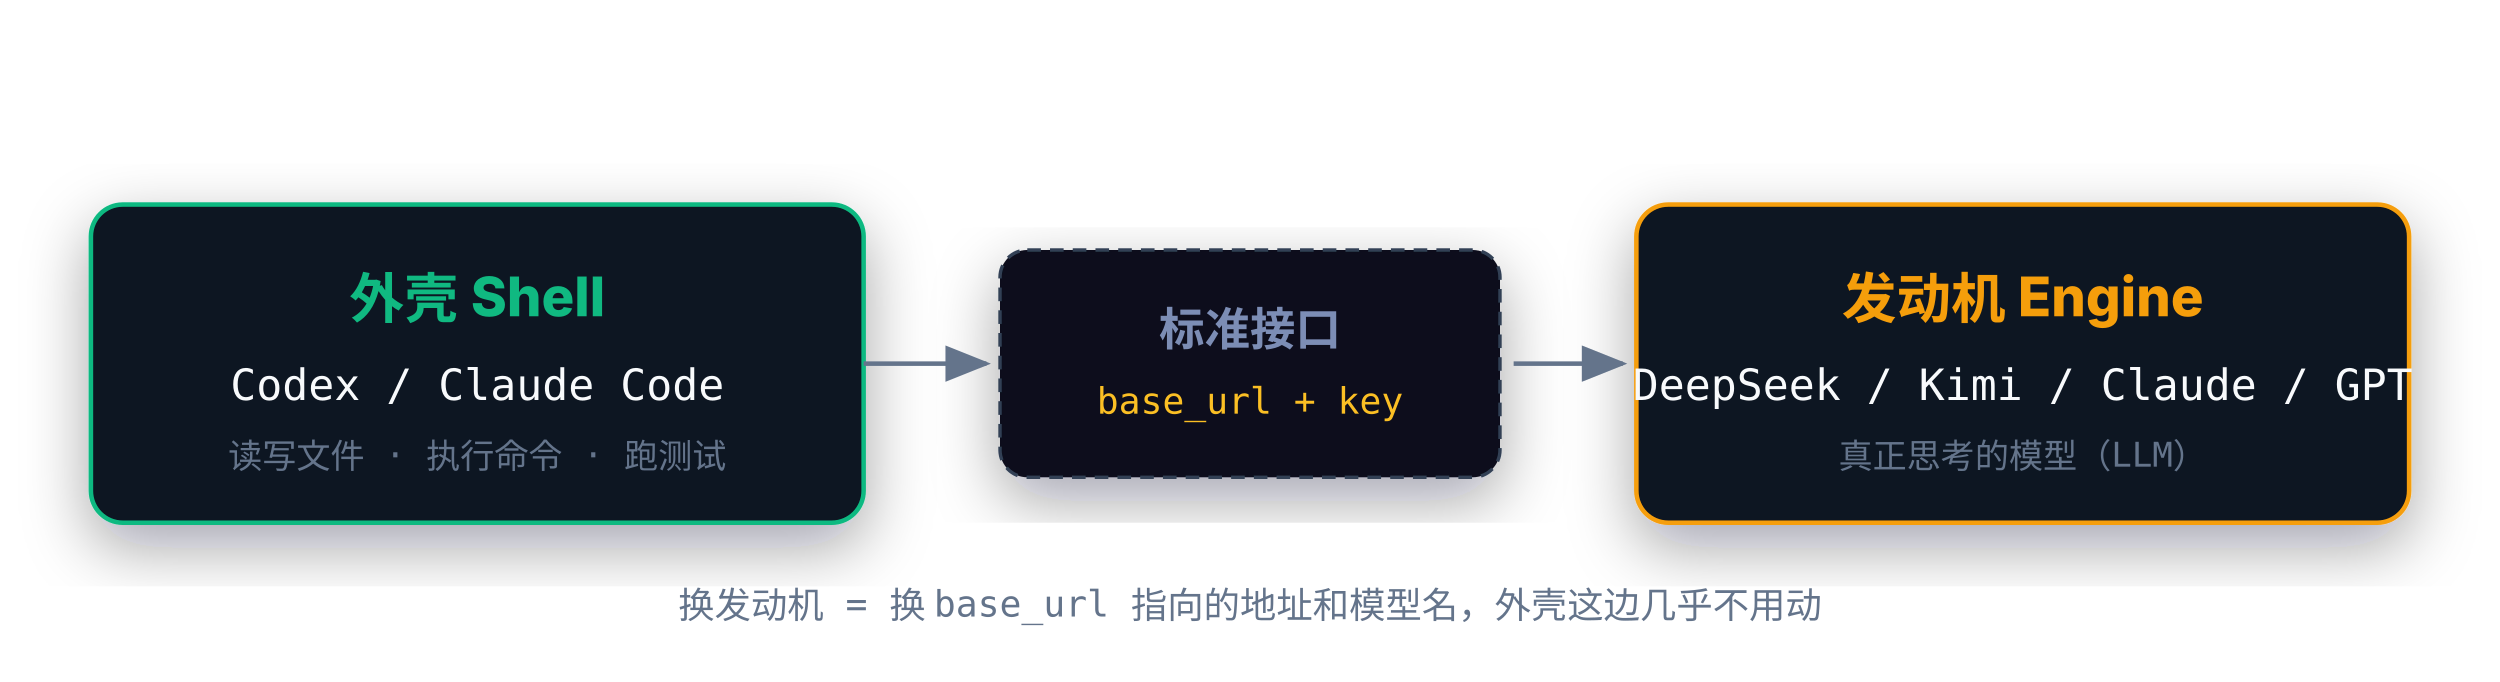
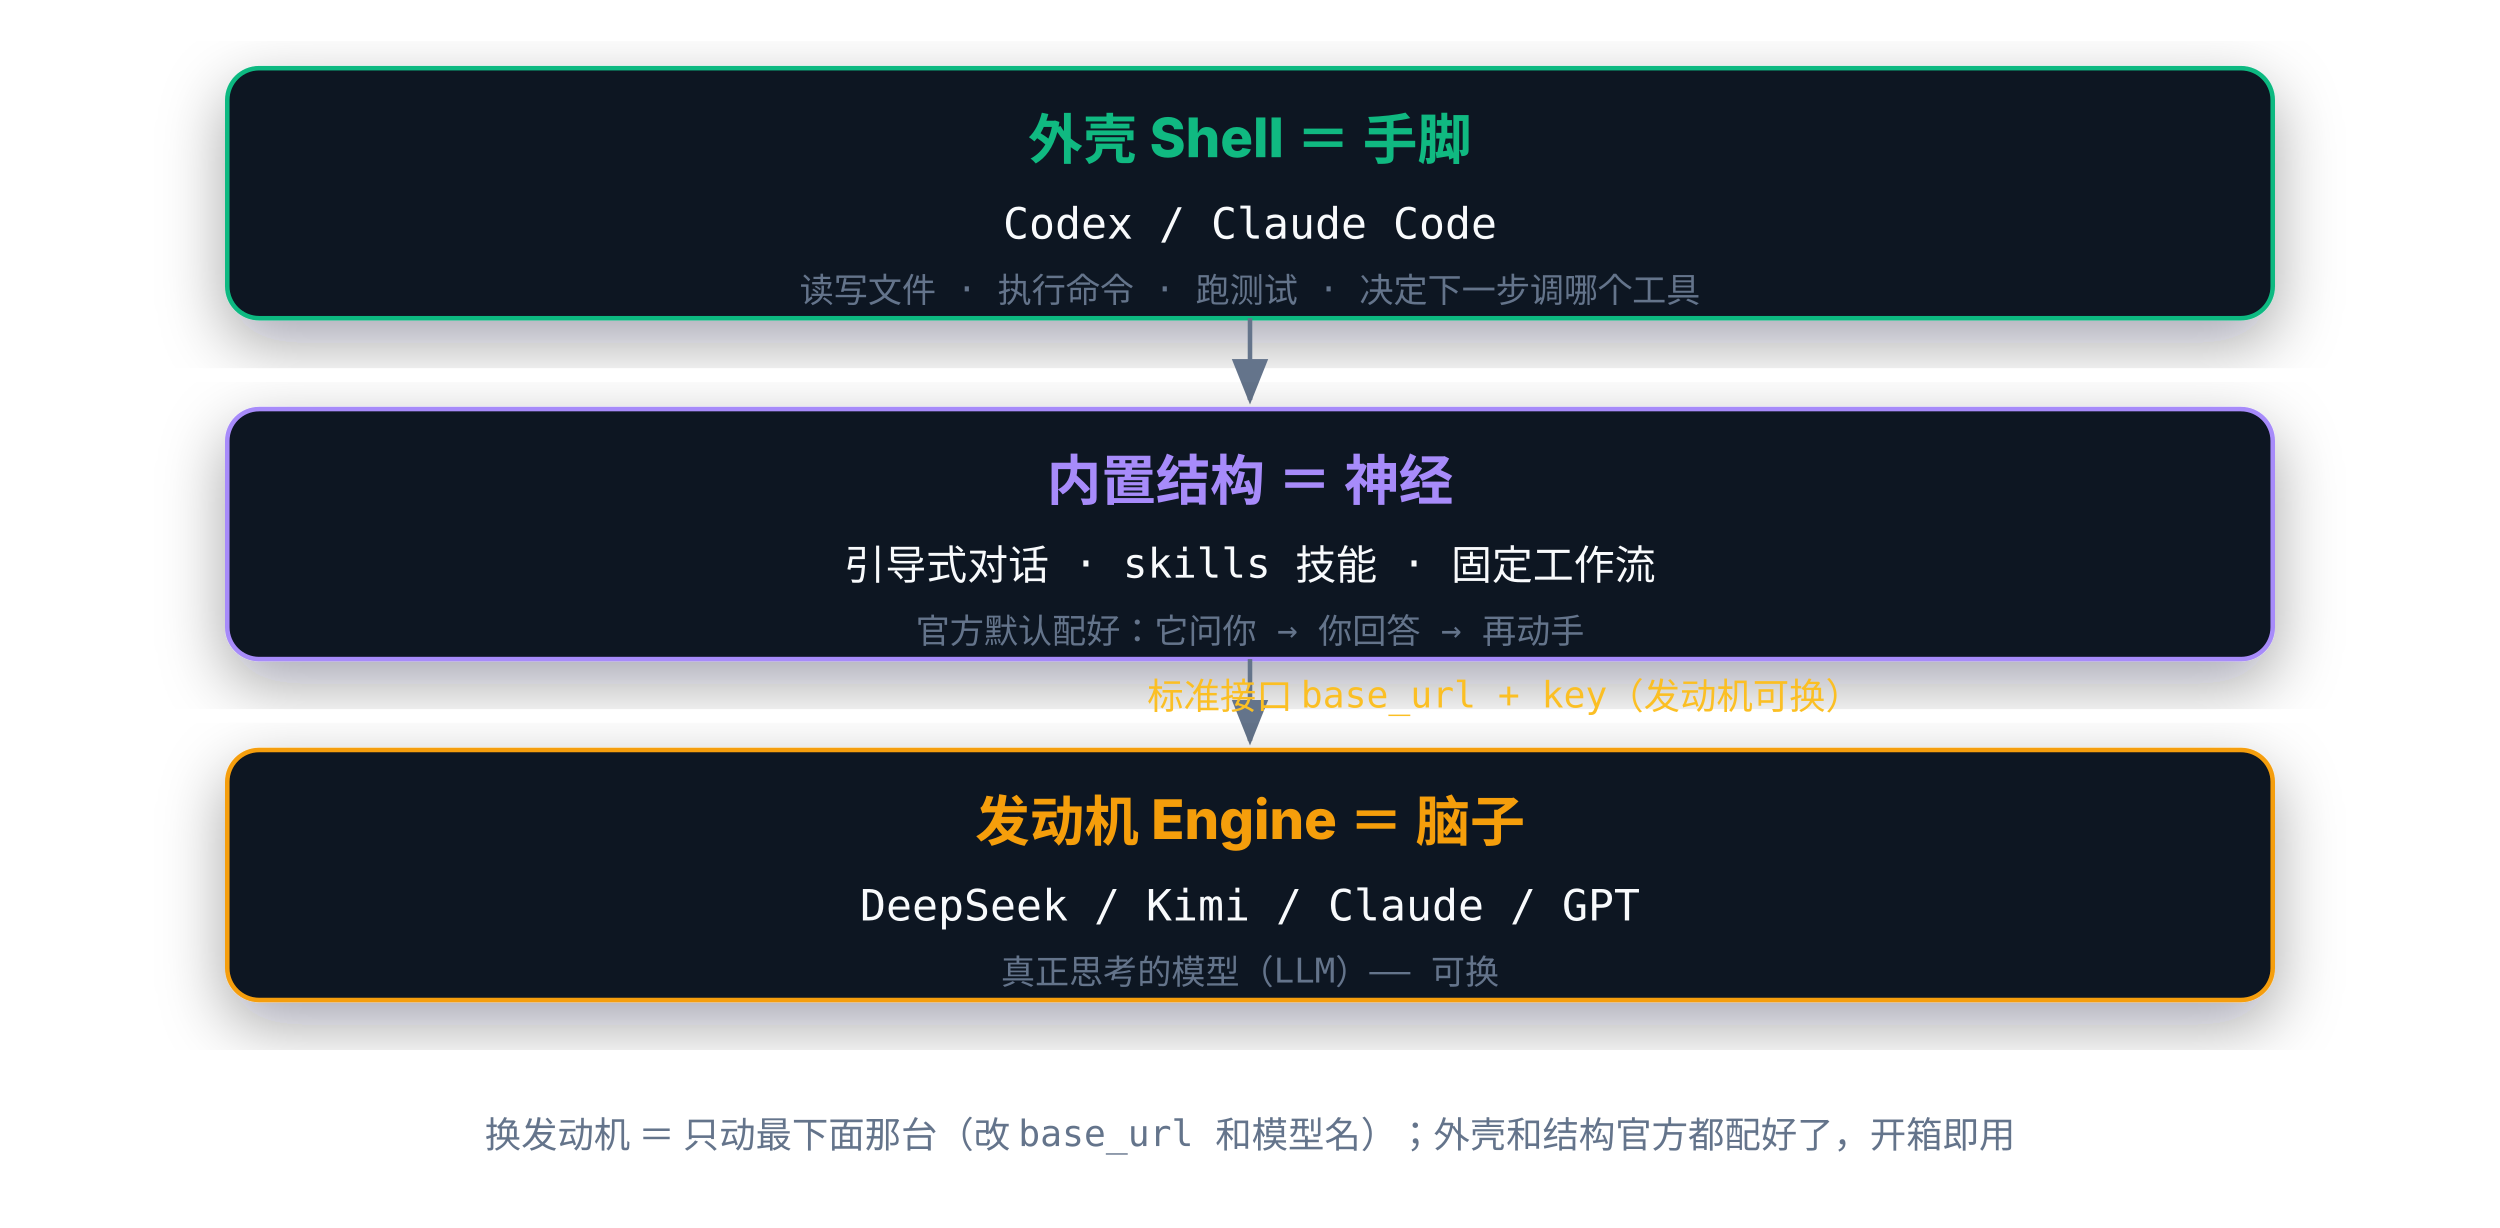
- <svg xmlns="http://www.w3.org/2000/svg" width="1100" height="300" viewBox="0 0 1100 300" role="img" aria-labelledby="title desc">
+ <svg xmlns="http://www.w3.org/2000/svg" width="1100" height="540" viewBox="0 0 1100 540" role="img" aria-labelledby="title desc">
  <defs>
    <marker id="arrow" markerWidth="10" markerHeight="8" refX="9" refY="4" orient="auto">
      <path d="M0 0 L10 4 L0 8 Z" fill="#64748b" />
    </marker>
    <filter id="shadow" x="-20%" y="-20%" width="140%" height="140%">
      <feDropShadow dx="0" dy="10" stdDeviation="14" flood-color="#020617" flood-opacity="0.35" />
    </filter>
  </defs>
  <g>
-     <rect x="40" y="90" width="340" height="140" rx="14" fill="#0b1220" stroke="#10b981" stroke-width="2" filter="url(#shadow)" />
-     <text x="210" y="140" fill="#10b981" font-family="Inter, Arial, 'Microsoft YaHei', sans-serif" font-size="24" font-weight="800" text-anchor="middle">外壳 Shell</text>
-     <text x="210" y="176" fill="#f8fafc" font-family="'Cascadia Mono', Consolas, monospace" font-size="19" text-anchor="middle">Codex / Claude Code</text>
-     <text x="210" y="206" fill="#64748b" font-family="'Cascadia Mono', Consolas, monospace" font-size="15" text-anchor="middle">读写文件 · 执行命令 · 跑测试</text>
+     <rect x="100" y="30" width="900" height="110" rx="14" fill="#0b1220" stroke="#10b981" stroke-width="2" filter="url(#shadow)" />
+     <text x="550" y="70" fill="#10b981" font-family="Inter, Arial, 'Microsoft YaHei', sans-serif" font-size="24" font-weight="800" text-anchor="middle">外壳 Shell ＝ 手脚</text>
+     <text x="550" y="105" fill="#f8fafc" font-family="'Cascadia Mono', Consolas, monospace" font-size="19" text-anchor="middle">Codex / Claude Code</text>
+     <text x="550" y="133" fill="#64748b" font-family="'Cascadia Mono', Consolas, monospace" font-size="15" text-anchor="middle">读写文件 · 执行命令 · 跑测试 · 决定下一步调哪个工具</text>
+   </g>
+   <line x1="550" y1="140" x2="550" y2="176" stroke="#64748b" stroke-width="2" marker-end="url(#arrow)" />
+   <g>
+     <rect x="100" y="180" width="900" height="110" rx="14" fill="#0b1220" stroke="#a78bfa" stroke-width="2" filter="url(#shadow)" />
+     <text x="550" y="220" fill="#a78bfa" font-family="Inter, Arial, 'Microsoft YaHei', sans-serif" font-size="24" font-weight="800" text-anchor="middle">内置结构 ＝ 神经</text>
+     <text x="550" y="255" fill="#f8fafc" font-family="'Cascadia Mono', Consolas, monospace" font-size="18" text-anchor="middle">引导式对话 · skills 技能 · 固定工作流</text>
+     <text x="550" y="283" fill="#64748b" font-family="'Cascadia Mono', Consolas, monospace" font-size="15" text-anchor="middle">官方默认配好：它问你 → 你回答 → 再动手</text>
  </g>
  <g>
-     <rect x="440" y="110" width="220" height="100" rx="12" fill="#0a0f1c" stroke="#334155" stroke-width="1.5" stroke-dasharray="6 4" filter="url(#shadow)" />
-     <text x="550" y="152" fill="#7c8db5" font-family="Inter, Arial, 'Microsoft YaHei', sans-serif" font-size="20" font-weight="700" text-anchor="middle">标准接口</text>
-     <text x="550" y="182" fill="#fbbf24" font-family="'Cascadia Mono', Consolas, monospace" font-size="16" text-anchor="middle">base_url + key</text>
+     <line x1="550" y1="290" x2="550" y2="326" stroke="#64748b" stroke-width="2" marker-end="url(#arrow)" />
+     <text x="662" y="312" fill="#fbbf24" font-family="'Cascadia Mono', Consolas, monospace" font-size="16" text-anchor="middle">标准接口 base_url + key（发动机可换）</text>
  </g>
  <g>
-     <rect x="720" y="90" width="340" height="140" rx="14" fill="#0b1220" stroke="#f59e0b" stroke-width="2" filter="url(#shadow)" />
-     <text x="890" y="140" fill="#f59e0b" font-family="Inter, Arial, 'Microsoft YaHei', sans-serif" font-size="24" font-weight="800" text-anchor="middle">发动机 Engine</text>
-     <text x="890" y="176" fill="#f8fafc" font-family="'Cascadia Mono', Consolas, monospace" font-size="19" text-anchor="middle">DeepSeek / Kimi / Claude / GPT</text>
-     <text x="890" y="206" fill="#64748b" font-family="'Cascadia Mono', Consolas, monospace" font-size="15" text-anchor="middle">真正思考的模型（LLM）</text>
+     <rect x="100" y="330" width="900" height="110" rx="14" fill="#0b1220" stroke="#f59e0b" stroke-width="2" filter="url(#shadow)" />
+     <text x="550" y="370" fill="#f59e0b" font-family="Inter, Arial, 'Microsoft YaHei', sans-serif" font-size="24" font-weight="800" text-anchor="middle">发动机 Engine ＝ 脑子</text>
+     <text x="550" y="405" fill="#f8fafc" font-family="'Cascadia Mono', Consolas, monospace" font-size="19" text-anchor="middle">DeepSeek / Kimi / Claude / GPT</text>
+     <text x="550" y="433" fill="#64748b" font-family="'Cascadia Mono', Consolas, monospace" font-size="15" text-anchor="middle">真正思考的模型（LLM）—— 可换</text>
  </g>
-   <line x1="380" y1="160" x2="434" y2="160" stroke="#64748b" stroke-width="2" marker-end="url(#arrow)" />
-   <line x1="666" y1="160" x2="714" y2="160" stroke="#64748b" stroke-width="2" marker-end="url(#arrow)" />
-   <text x="550" y="272" fill="#64748b" font-family="'Cascadia Mono', Consolas, monospace" font-size="16" text-anchor="middle">换发动机 = 换 base_url 指向的地址和模型名，外壳这边几乎不用动</text>
+   <text x="550" y="505" fill="#64748b" font-family="'Cascadia Mono', Consolas, monospace" font-size="16" text-anchor="middle">换发动机 ＝ 只动最下面那台（改 base_url 和模型名）；外壳和结构官方都配好了，开箱即用</text>
</svg>
